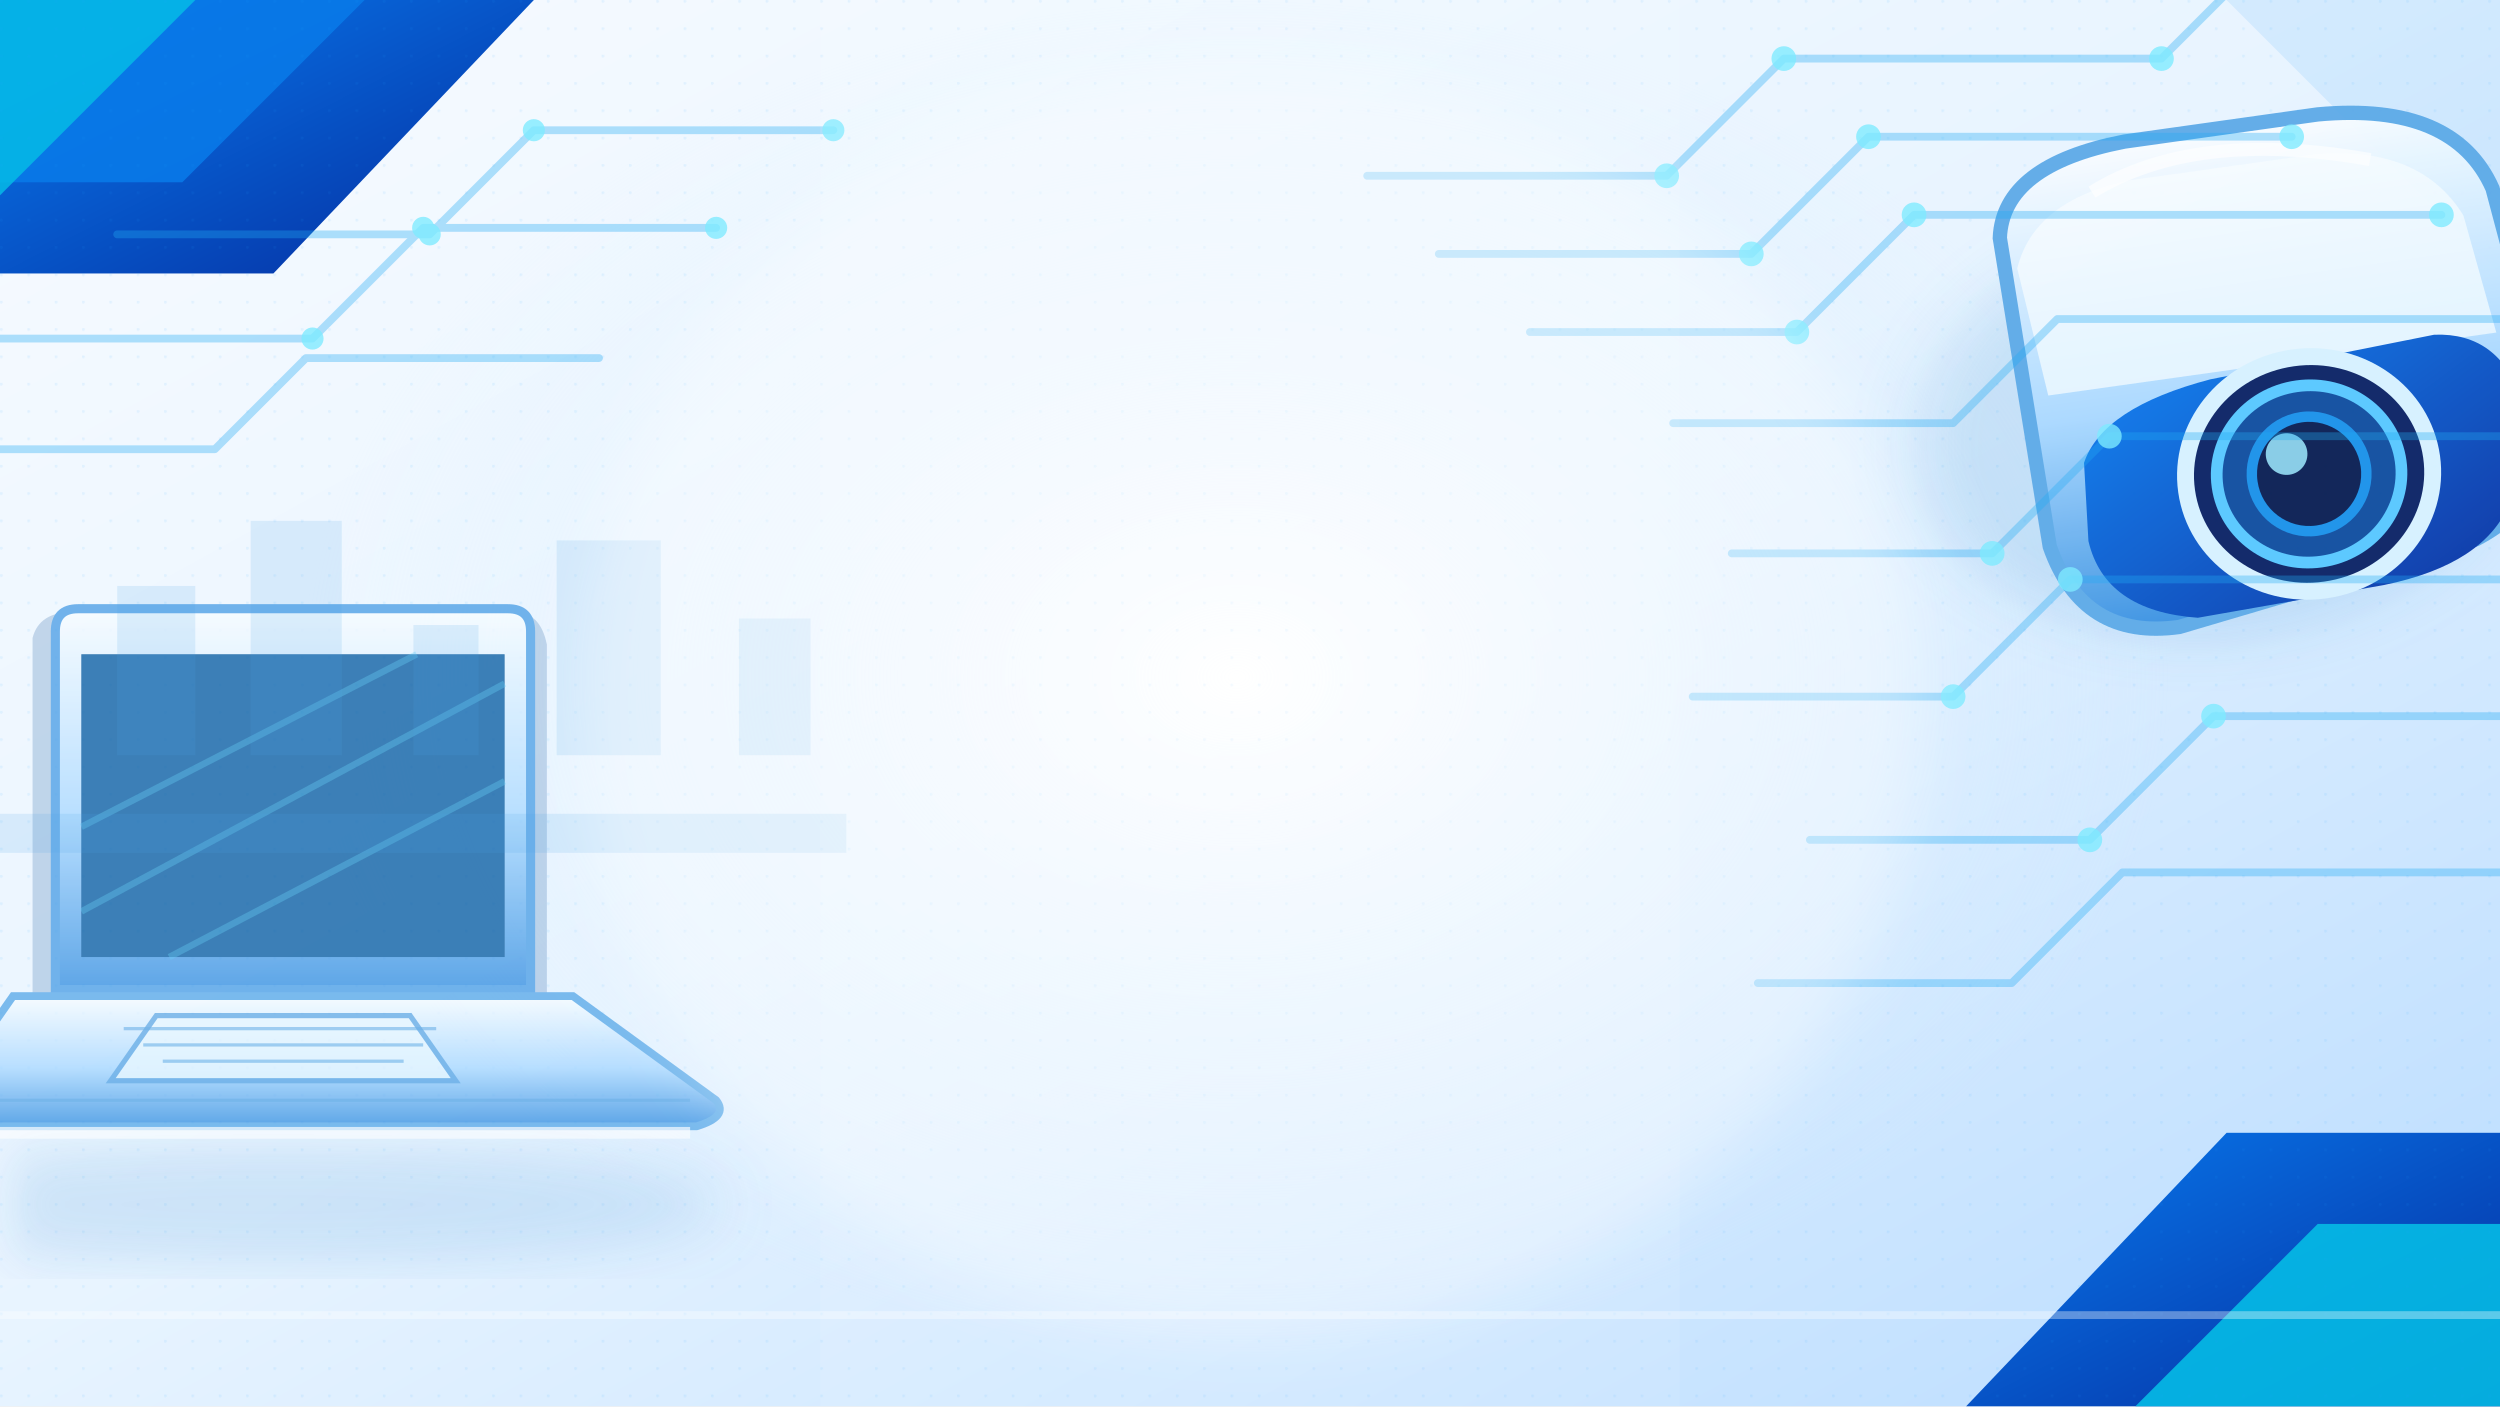
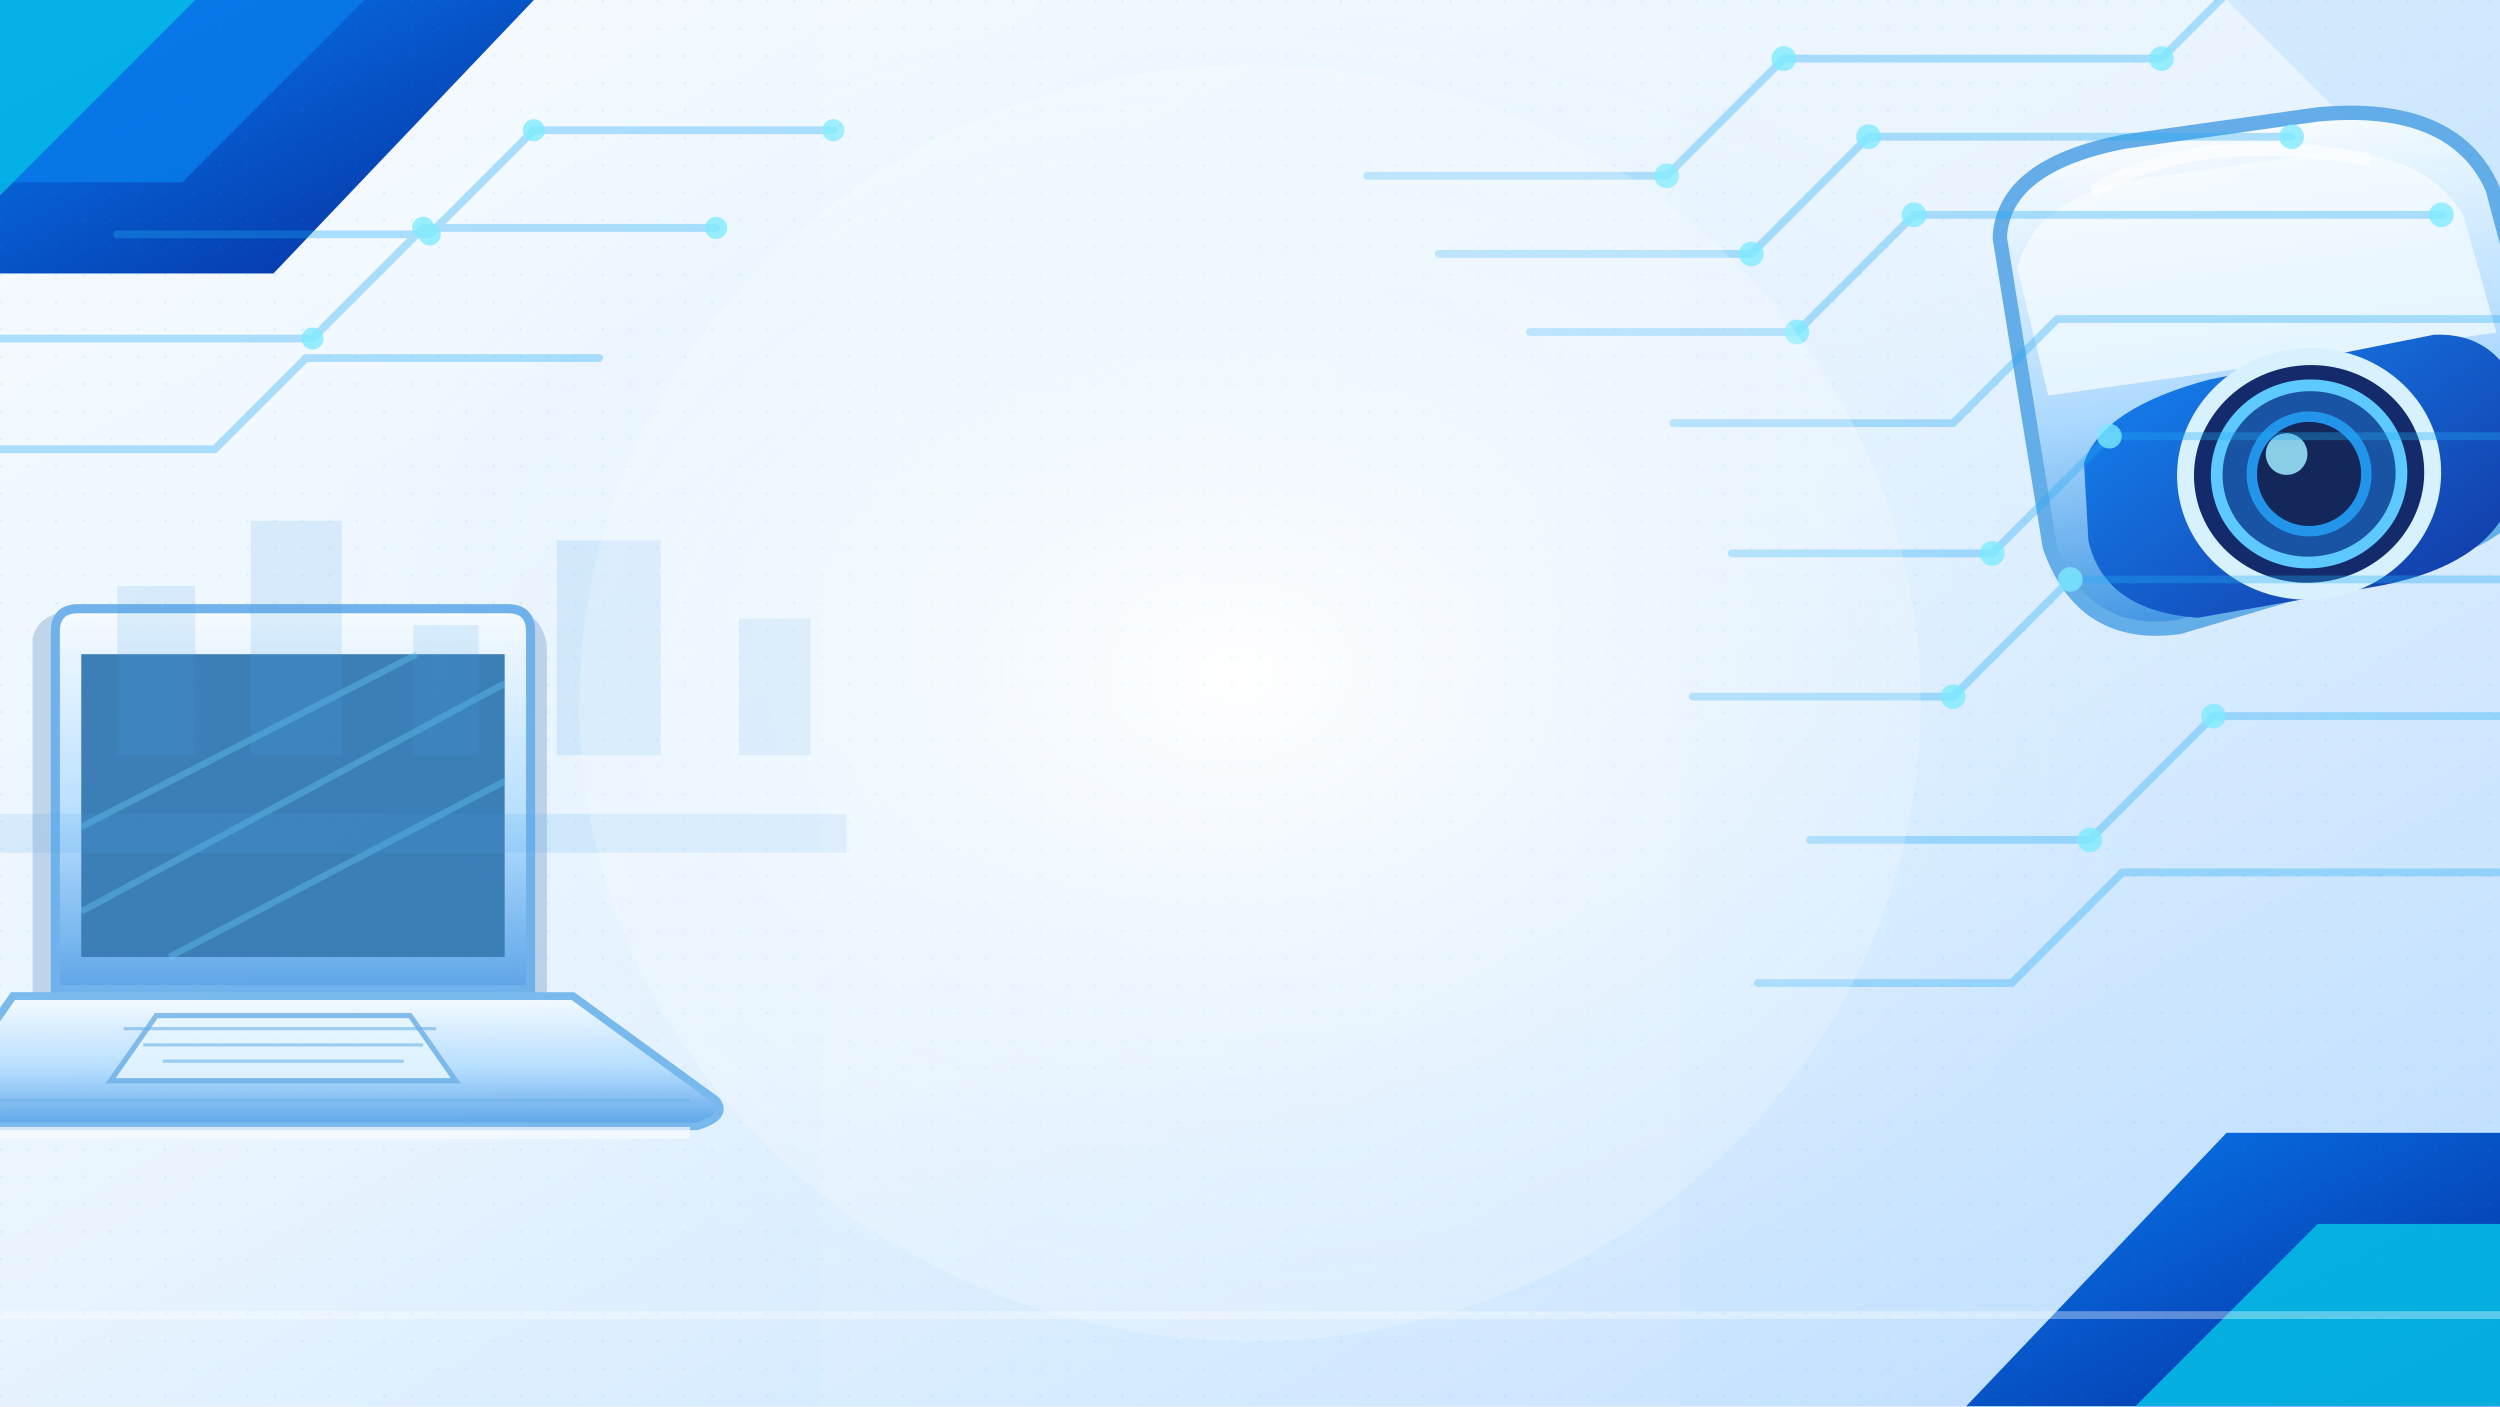
<svg xmlns="http://www.w3.org/2000/svg" width="3840" height="2160" viewBox="0 0 3840 2160">
  <defs>
    <linearGradient id="base" x1="0" y1="0" x2="1" y2="1">
      <stop stop-color="#f7fbff" />
      <stop offset=".48" stop-color="#e8f4ff" />
      <stop offset="1" stop-color="#b9dcff" />
    </linearGradient>
    <radialGradient id="glow">
      <stop stop-color="#fff" stop-opacity="1" />
      <stop offset="1" stop-color="#d7edff" stop-opacity="0" />
    </radialGradient>
    <linearGradient id="blue" x1="0" y1="0" x2="1" y2="1">
      <stop stop-color="#05c8e7" />
      <stop offset=".48" stop-color="#087cf0" />
      <stop offset="1" stop-color="#0636b9" />
    </linearGradient>
    <linearGradient id="deep" x1="0" y1="0" x2="1" y2="1">
      <stop stop-color="#087cf0" />
      <stop offset="1" stop-color="#052b9d" />
    </linearGradient>
    <linearGradient id="metal" x1="0" y1="0" x2="0" y2="1">
      <stop stop-color="#f9fdff" />
      <stop offset=".55" stop-color="#a9d8ff" />
      <stop offset="1" stop-color="#368fe0" />
    </linearGradient>
-     <filter id="soft">
-       <feGaussianBlur stdDeviation="45" />
-     </filter>
-     <filter id="shadow">
-       <feGaussianBlur stdDeviation="18" />
-     </filter>
    <pattern id="dots" width="42" height="42" patternUnits="userSpaceOnUse">
      <circle cx="2" cy="2" r="2.4" fill="#1c9fff" opacity=".14" />
    </pattern>
  </defs>
  <rect width="3840" height="2160" fill="url(#base)" />
  <ellipse cx="1900" cy="1040" rx="1450" ry="1040" fill="url(#glow)" />
  <path d="M0 0H820L420 420H0Z" fill="url(#deep)" />
  <path d="M0 0H560L280 280H0Z" fill="#0879e8" opacity=".9" />
  <path d="M0 0H300L0 300Z" fill="#05bde6" opacity=".82" />
  <path d="M3840 2160H3020L3420 1740H3840Z" fill="url(#deep)" />
  <path d="M3840 2160H3280L3560 1880H3840Z" fill="#05bde6" opacity=".88" />
  <path d="M3840 0H3420L3840 420Z" fill="#0b8df4" opacity=".1" />
  <rect width="3840" height="2160" fill="url(#dots)" opacity=".55" />
  <g opacity=".78" transform="translate(-60 760)">
-     <ellipse cx="480" cy="1090" rx="690" ry="95" fill="#3188d2" opacity=".2" filter="url(#soft)" />
    <path d="M110 220Q120 180 172 180H850Q890 180 900 230V810H110Z" fill="#0b4d99" opacity=".26" />
    <path d="M145 210Q145 175 180 175H840Q875 175 875 210V760H145Z" fill="url(#metal)" stroke="#4d9fe5" stroke-width="14" />
    <path d="M185 245H835V710H185Z" fill="#0b4b86" />
    <path d="M185 245H835V710H185Z" fill="#0a78ca" opacity=".42" />
    <path d="M185 640L835 290M185 510L700 245M320 710L835 440" stroke="#41c8f5" stroke-width="10" opacity=".34" />
    <path d="M80 770H940L1160 930Q1180 955 1130 970H-20Q-65 950 -25 920Z" fill="url(#metal)" stroke="#5aa9e8" stroke-width="12" />
    <path d="M300 800H690L760 900H230Z" fill="#e9f7ff" opacity=".8" stroke="#4a9be0" stroke-width="8" />
    <g stroke="#4b9fe1" stroke-width="5" opacity=".6">
      <path d="M-5 930H1120M250 820H730M280 845H710M310 870H680" />
    </g>
    <path d="M0 980H1120" stroke="#fff" stroke-width="18" opacity=".7" />
  </g>
  <g fill="#4ba4e6" opacity=".15">
    <path d="M0 1160h180v-260h120v260h85V800h140v360h110V960h100v200h120v-330h160v330h120v-210h110v210H0Z" />
    <path d="M0 1250H1300V1310H0Z" />
  </g>
  <g transform="translate(2920 190) rotate(-8 420 360)" opacity=".94">
-     <ellipse cx="480" cy="470" rx="470" ry="330" fill="#2e8bd1" opacity=".17" filter="url(#soft)" />
    <path d="M180 140Q200 30 390 20H690Q900 30 940 170L980 500Q980 650 840 700L370 770Q220 770 190 620Z" fill="url(#metal)" stroke="#5ba9e7" stroke-width="22" />
    <path d="M200 190Q240 90 390 80H680Q840 90 890 205L915 390H220Z" fill="#f8fdff" opacity=".72" />
    <path d="M260 500Q300 420 470 400L820 380Q920 390 940 500L900 650Q850 740 690 750L400 760Q260 730 250 620Z" fill="url(#deep)" />
    <ellipse cx="600" cy="565" rx="190" ry="180" fill="#071f62" stroke="#d7f1ff" stroke-width="26" />
    <ellipse cx="600" cy="565" rx="142" ry="136" fill="#0c4a9d" stroke="#55c7ff" stroke-width="18" />
    <ellipse cx="600" cy="565" rx="88" ry="88" fill="#061b50" stroke="#168fe9" stroke-width="16" />
    <ellipse cx="570" cy="530" rx="32" ry="32" fill="#9beaff" opacity=".85" />
    <path d="M330 90Q500 15 760 100" fill="none" stroke="#fff" stroke-width="20" opacity=".7" />
  </g>
  <g fill="none" stroke="#21a9f4" stroke-width="12" stroke-linecap="round" stroke-linejoin="round" opacity=".34">
    <path d="M2100 270H2560L2740 90H3320L3480 -70" />
    <path d="M2210 390H2690L2870 210H3520" />
    <path d="M2350 510H2760L2940 330H3750" />
    <path d="M2570 650H3000L3160 490H3840" />
    <path d="M2660 850H3060L3240 670H3840" />
    <path d="M2600 1070H3000L3180 890H3840" />
    <path d="M2780 1290H3210L3400 1100H3840" />
    <path d="M2700 1510H3090L3260 1340H3840" />
    <path d="M180 360H660L820 200H1280" />
    <path d="M0 520H480L650 350H1100" />
    <path d="M0 690H330L470 550H920" />
  </g>
  <g fill="#7deaff" opacity=".78">
    <g>
      <circle cx="2560" cy="270" r="19" />
      <circle cx="2740" cy="90" r="19" />
      <circle cx="3320" cy="90" r="19" />
      <circle cx="2690" cy="390" r="19" />
      <circle cx="2870" cy="210" r="19" />
      <circle cx="3520" cy="210" r="19" />
      <circle cx="2760" cy="510" r="19" />
      <circle cx="2940" cy="330" r="19" />
      <circle cx="3750" cy="330" r="19" />
      <circle cx="3060" cy="850" r="19" />
      <circle cx="3240" cy="670" r="19" />
      <circle cx="3000" cy="1070" r="19" />
      <circle cx="3180" cy="890" r="19" />
      <circle cx="3210" cy="1290" r="19" />
      <circle cx="3400" cy="1100" r="19" />
    </g>
    <g>
      <circle cx="660" cy="360" r="17" />
      <circle cx="820" cy="200" r="17" />
      <circle cx="1280" cy="200" r="17" />
      <circle cx="480" cy="520" r="17" />
      <circle cx="650" cy="350" r="17" />
      <circle cx="1100" cy="350" r="17" />
    </g>
  </g>
-   <ellipse cx="1920" cy="1080" rx="1030" ry="980" fill="#fff" opacity=".34" filter="url(#soft)" />
+   <ellipse cx="1920" cy="1080" rx="1030" ry="980" fill="#fff" opacity=".20" />
  <path d="M1260 0H2580V2160H1260Z" fill="#fff" opacity=".08" />
  <path d="M0 2020H3840" stroke="#fff" stroke-width="12" opacity=".35" />
</svg>
